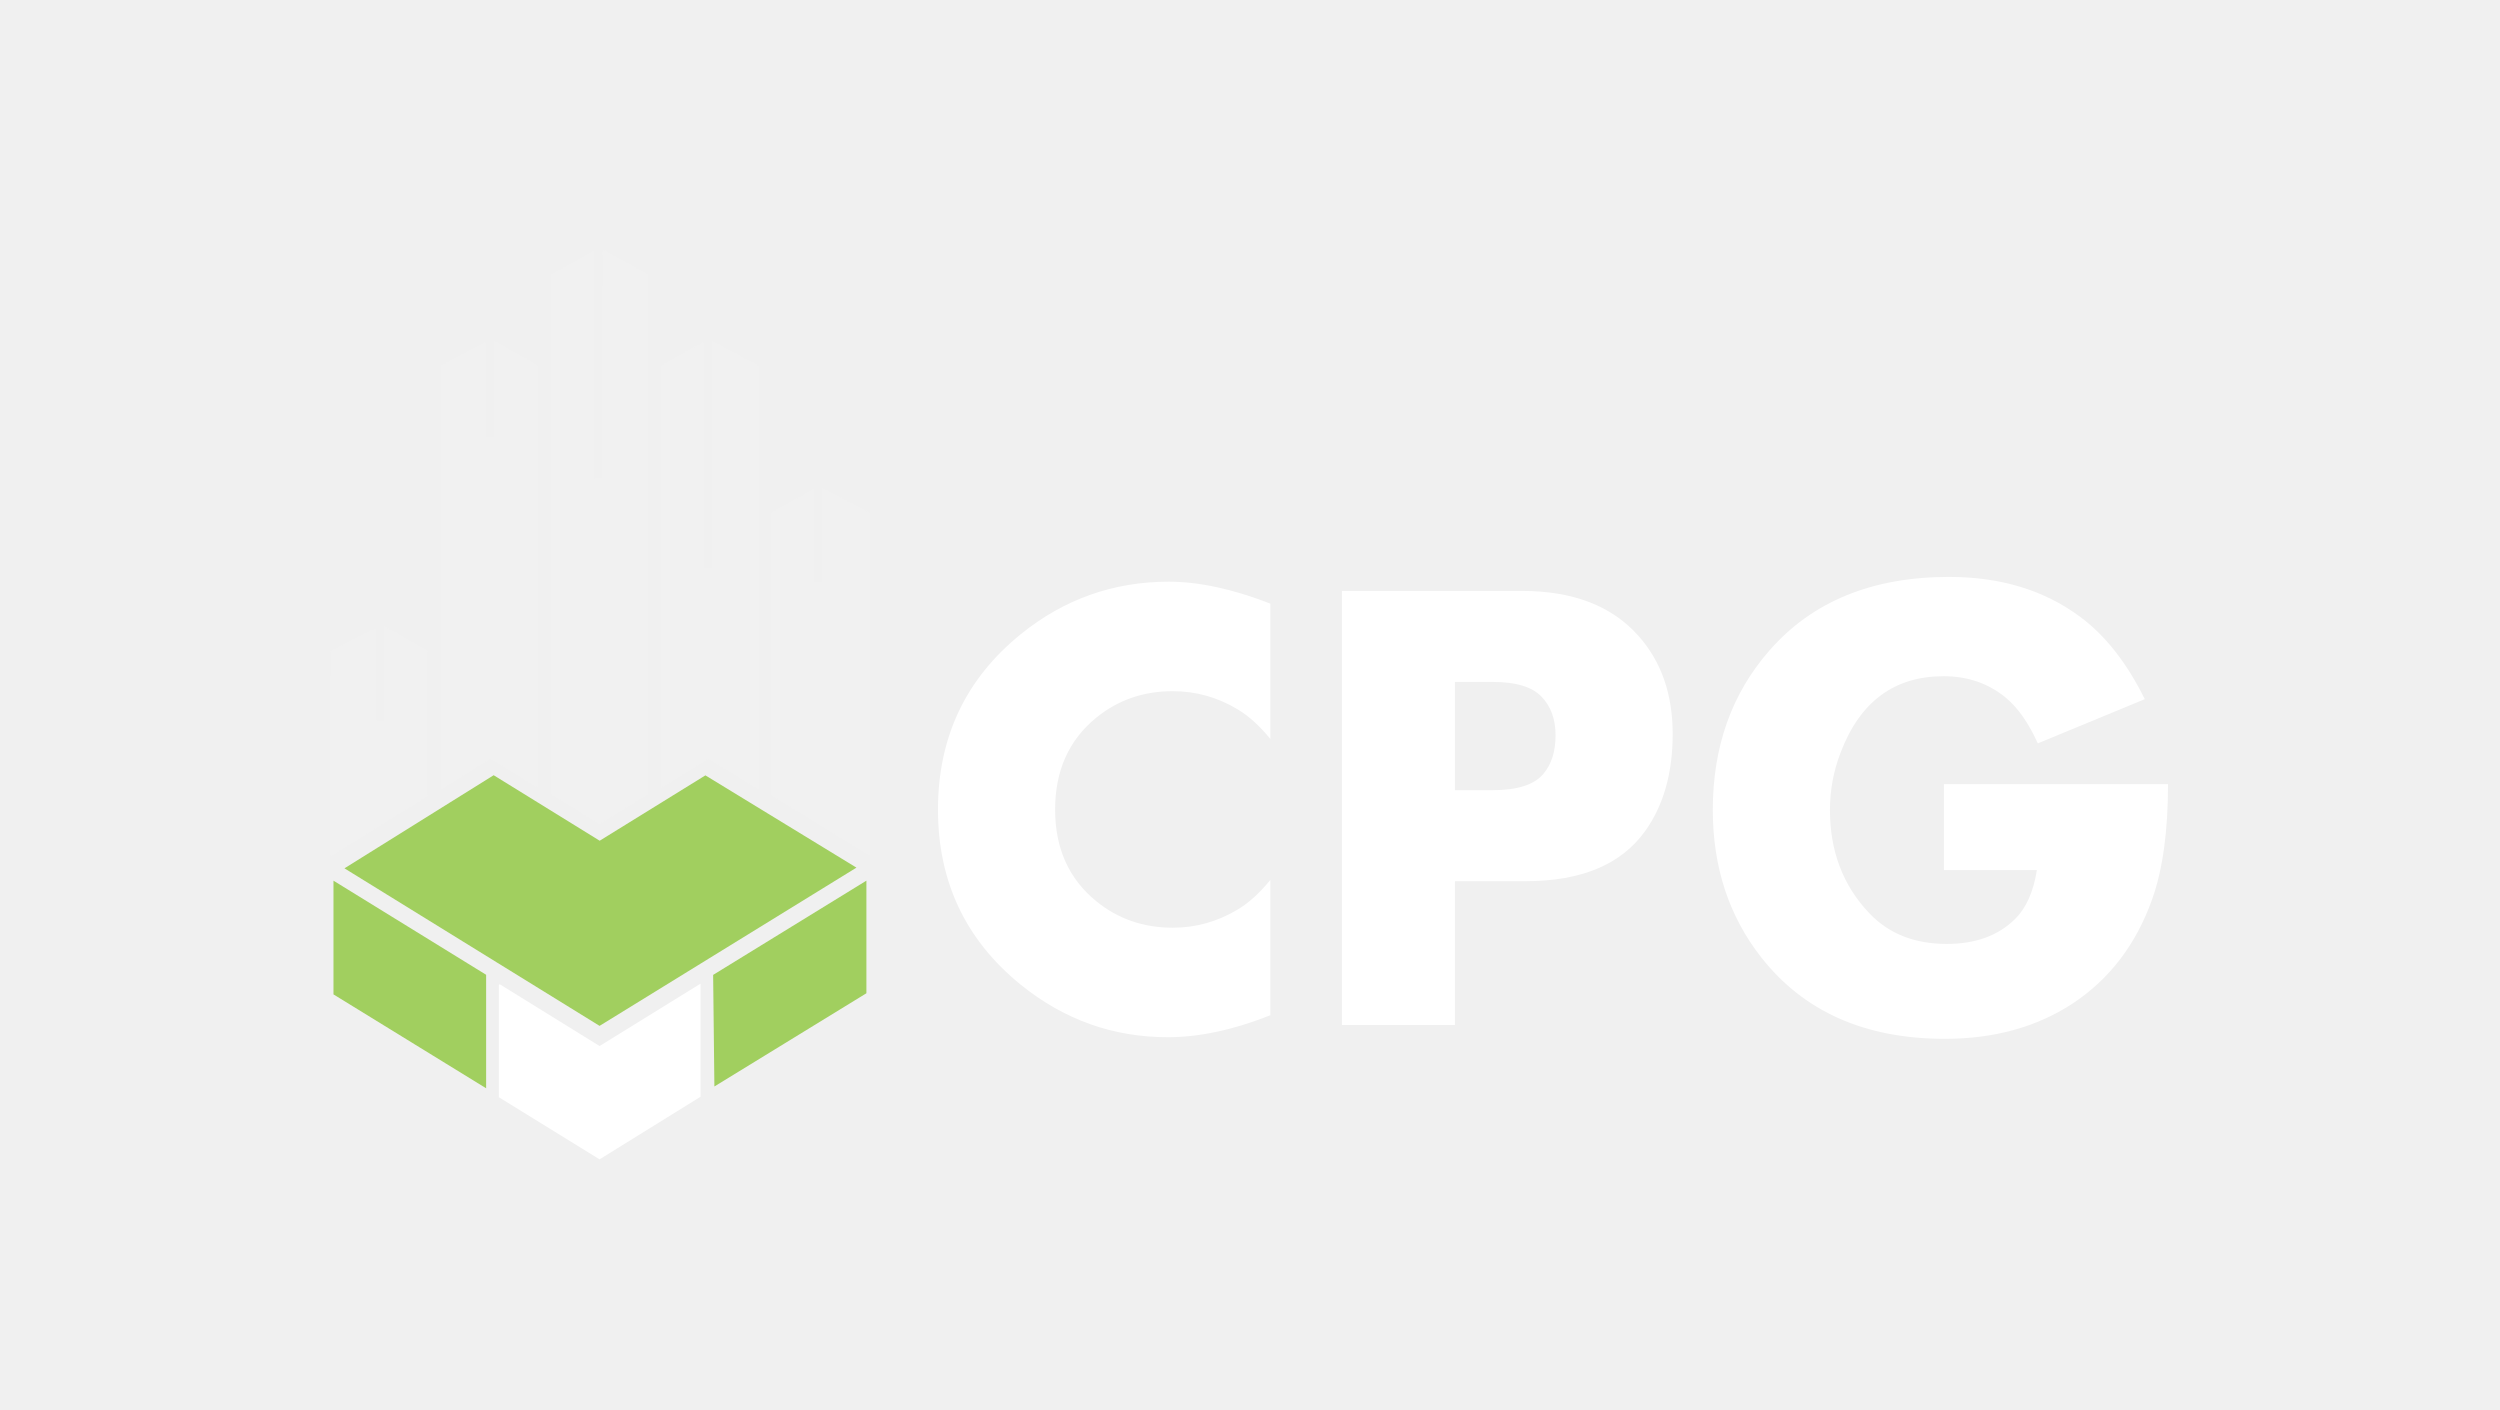
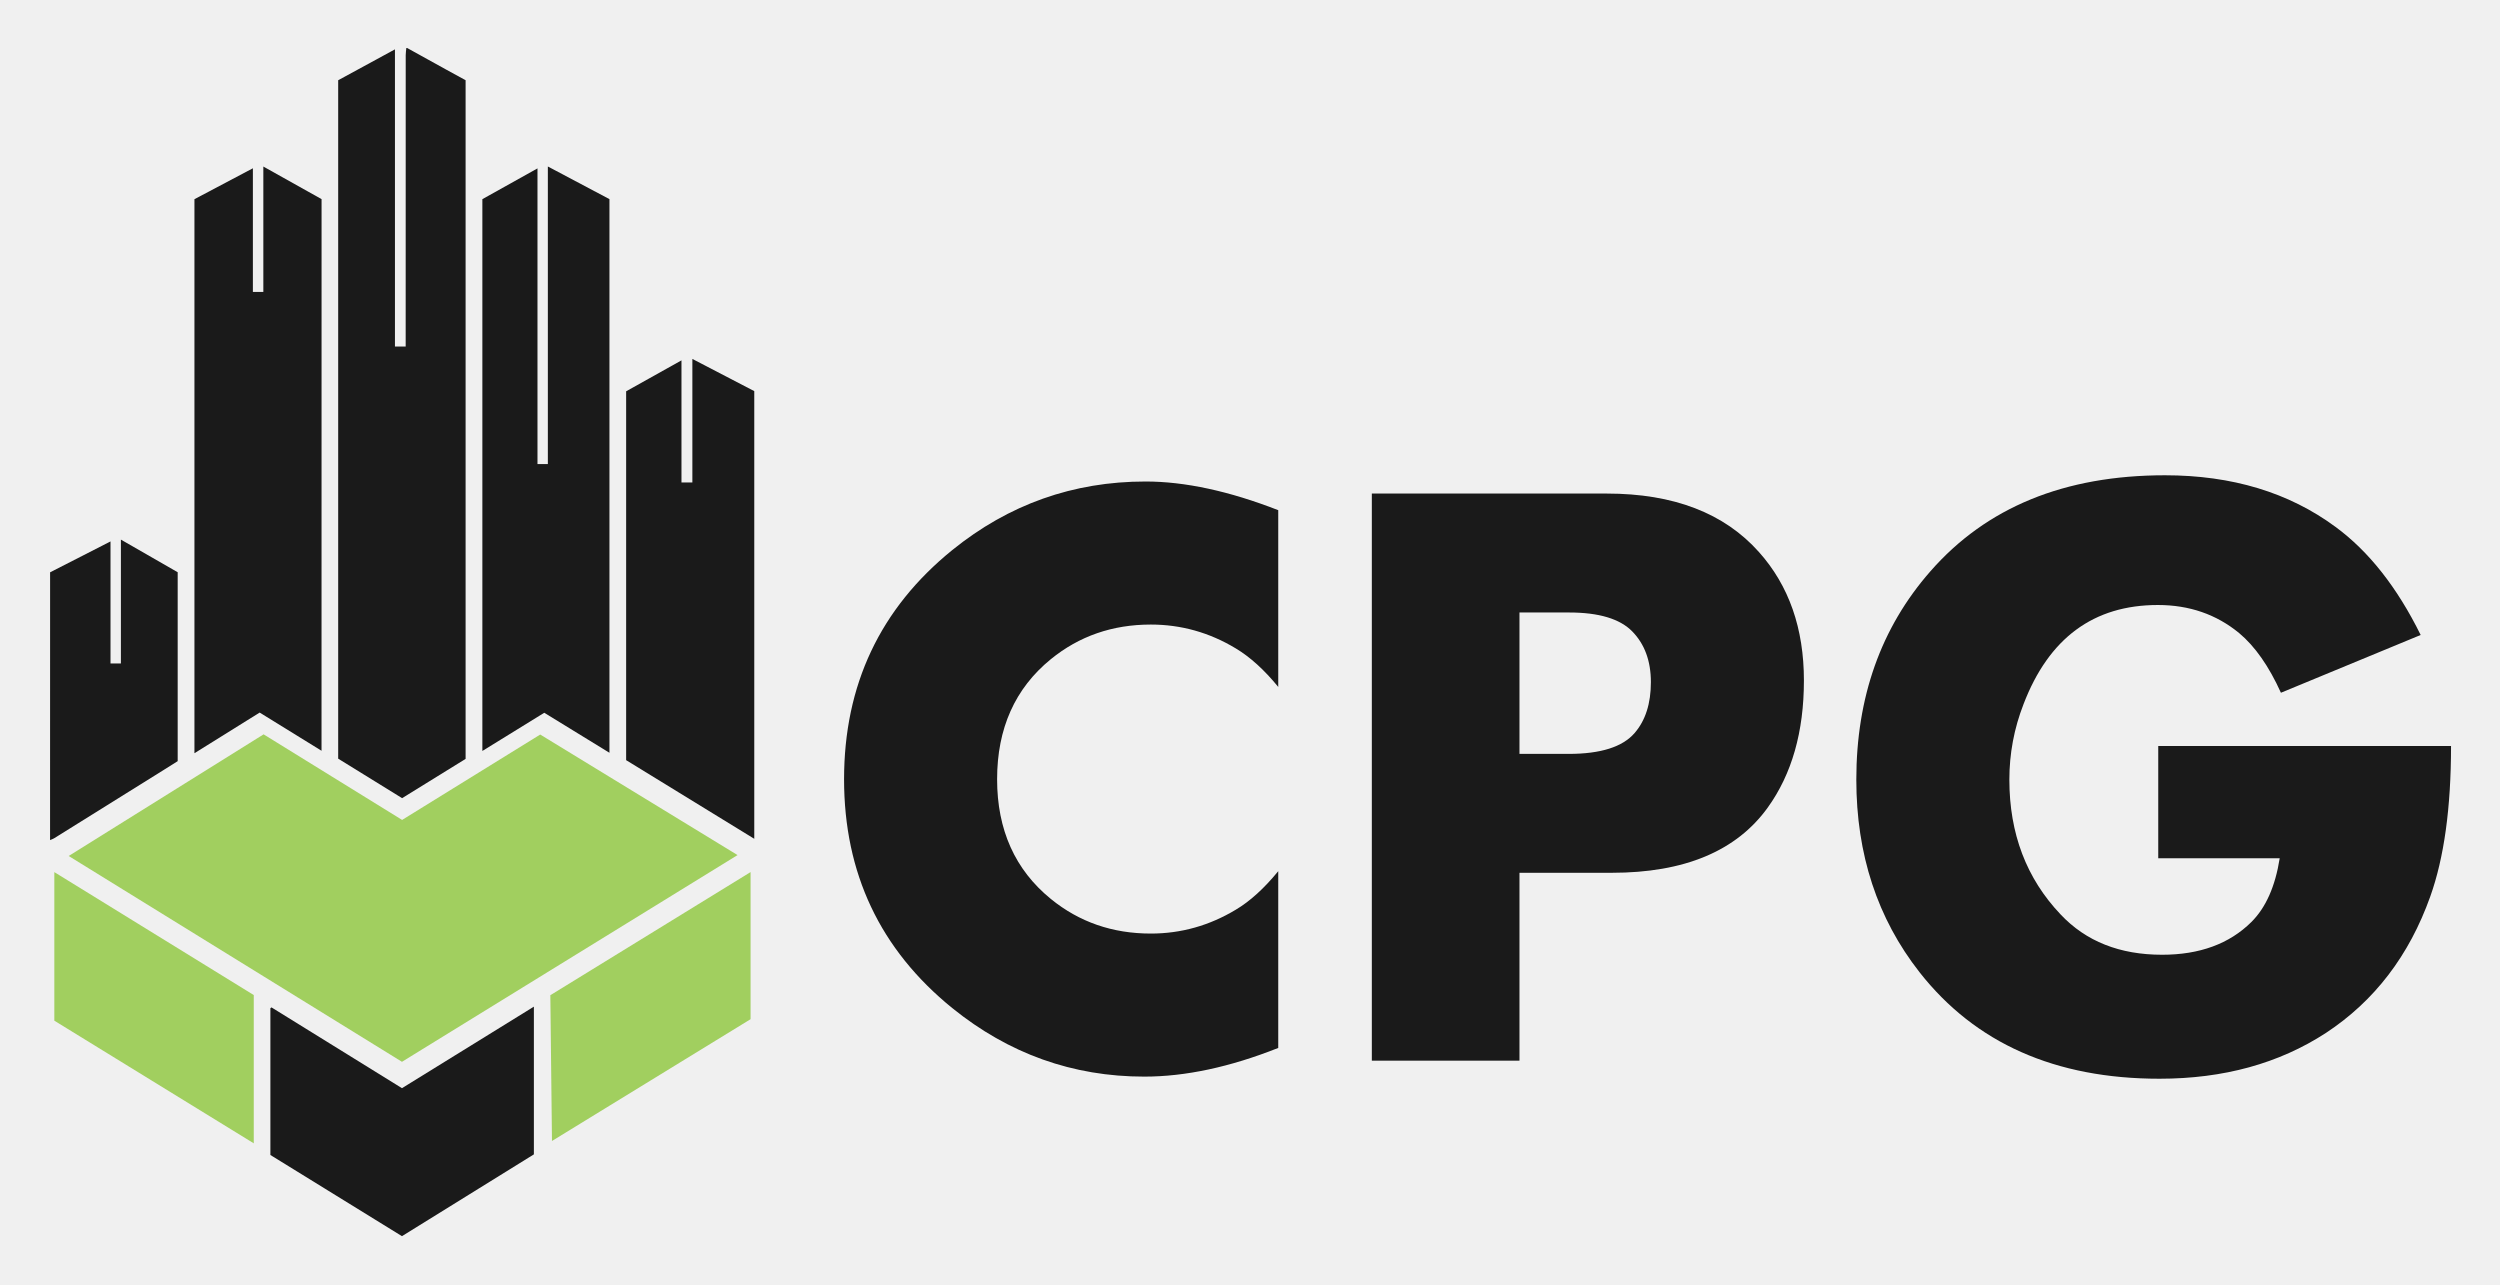
- <svg xmlns="http://www.w3.org/2000/svg" width="958" zoomAndPan="magnify" viewBox="0 0 718.5 405" height="540" preserveAspectRatio="xMidYMid meet">
+ <svg xmlns="http://www.w3.org/2000/svg" width="549" zoomAndPan="magnify" viewBox="84.5 61.25 548.75 282.5" height="282" preserveAspectRatio="xMidYMid meet">
  <defs>
    <clipPath id="b2ee99d28e">
      <path d="M 158 71.23 L 186.32 71.23 L 186.32 237 L 158 237 Z M 158 71.23 " />
    </clipPath>
    <clipPath id="4532595573">
      <path d="M 173.457 71.809 C 176.266 73.359 179.07 74.918 181.879 76.469 C 183.348 77.277 184.816 78.078 186.316 78.898 L 186.316 228.199 C 181.707 231.047 177.074 233.91 172.348 236.836 C 167.656 233.934 162.977 231.047 158.285 228.148 L 158.285 78.902 C 162.379 76.68 166.477 74.445 170.773 72.105 L 170.773 137.484 L 173.133 137.484 L 173.133 136.09 C 173.133 115.188 173.133 94.285 173.141 73.379 C 173.141 72.855 173.23 72.332 173.277 71.809 Z M 173.457 71.809 " />
    </clipPath>
    <clipPath id="5f21fa163c">
      <path d="M 94.336 179.711 L 123 179.711 L 123 246.32 L 94.336 246.32 Z M 94.336 179.711 " />
    </clipPath>
    <clipPath id="54af3afaa9">
      <path d="M 94.91 187.152 C 99.281 184.918 103.648 182.684 108.199 180.359 L 108.199 207.199 L 110.484 207.199 L 110.484 179.957 C 114.816 182.445 118.887 184.789 122.977 187.137 L 122.977 228.695 C 121.996 229.309 121.008 229.938 120.012 230.562 C 111.938 235.598 103.859 240.633 95.781 245.672 C 95.512 245.836 95.195 245.934 94.902 246.059 Z M 94.91 187.152 " />
    </clipPath>
    <clipPath id="36d655fa61">
      <path d="M 98.777 222.215 L 246.586 222.215 L 246.586 295 L 98.777 295 Z M 98.777 222.215 " />
    </clipPath>
    <clipPath id="f48326fd9e">
      <path d="M 172.316 294.836 C 147.922 279.773 123.562 264.73 98.996 249.559 C 113.387 240.574 127.594 231.707 141.879 222.797 C 152.043 229.078 162.16 235.328 172.348 241.625 C 182.473 235.367 192.566 229.121 202.73 222.84 C 217.148 231.648 231.539 240.438 246.141 249.359 C 221.398 264.602 196.875 279.711 172.316 294.836 " />
    </clipPath>
    <clipPath id="75d8a0ef52">
      <path d="M 126.055 97.875 L 155 97.875 L 155 227 L 126.055 227 Z M 126.055 97.875 " />
    </clipPath>
    <clipPath id="af09fca7e4">
      <path d="M 154.621 226.41 C 149.98 223.547 145.508 220.781 141.012 218.008 C 136.258 220.969 131.543 223.906 126.664 226.949 L 126.664 105.07 C 130.871 102.844 135.098 100.609 139.52 98.27 L 139.52 125.469 L 141.82 125.469 L 141.82 97.887 C 146.281 100.383 150.484 102.73 154.629 105.055 Z M 154.621 226.41 " />
    </clipPath>
    <clipPath id="91bba19a72">
      <path d="M 190 97.242 L 218 97.242 L 218 227 L 190 227 Z M 190 97.242 " />
    </clipPath>
    <clipPath id="55f10bab88">
      <path d="M 217.961 226.852 C 213.094 223.867 208.391 220.977 203.621 218.051 C 199.117 220.832 194.645 223.598 190.004 226.453 L 190.004 105.062 C 193.938 102.863 197.934 100.641 202.129 98.293 L 202.129 163.34 L 204.41 163.34 L 204.41 97.875 C 209.078 100.348 213.508 102.691 217.961 105.055 Z M 217.961 226.852 " />
    </clipPath>
    <clipPath id="172bd4ff96">
      <path d="M 221.211 140 L 250 140 L 250 246 L 221.211 246 Z M 221.211 140 " />
    </clipPath>
    <clipPath id="dbf6625754">
      <path d="M 221.633 147.332 C 225.664 145.074 229.66 142.844 233.805 140.527 L 233.805 167.387 L 236.203 167.387 L 236.203 140.211 C 240.871 142.641 245.332 144.957 249.82 147.293 L 249.82 245.777 C 240.34 239.961 231.016 234.242 221.633 228.477 Z M 221.633 147.332 " />
    </clipPath>
    <clipPath id="76b41382f4">
      <path d="M 143.184 282.48 L 201.547 282.48 L 201.547 333.234 L 143.184 333.234 Z M 143.184 282.48 " />
    </clipPath>
    <clipPath id="de1c2a1bf6">
      <path d="M 172.316 333.195 C 162.59 327.191 152.934 321.234 143.371 315.336 L 143.371 283.047 C 143.453 282.988 143.535 282.926 143.617 282.867 C 153.16 288.773 162.699 294.688 172.316 300.637 C 181.969 294.672 191.578 288.727 201.336 282.703 L 201.336 315.199 C 191.727 321.156 182.066 327.148 172.324 333.188 " />
    </clipPath>
    <clipPath id="a7e7bb14db">
      <path d="M 95.602 253 L 140 253 L 140 312.934 L 95.602 312.934 Z M 95.602 253 " />
    </clipPath>
    <clipPath id="0b13f45a5a">
      <path d="M 139.715 312.773 C 124.926 303.68 110.402 294.746 95.84 285.789 L 95.84 253.105 C 110.605 262.211 125.211 271.215 139.715 280.152 Z M 139.715 312.773 " />
    </clipPath>
    <clipPath id="89af6e7cbd">
      <path d="M 204.719 253 L 249.125 253 L 249.125 312.297 L 204.719 312.297 Z M 204.719 253 " />
    </clipPath>
    <clipPath id="3e30c6a971">
      <path d="M 205.316 312.246 C 205.195 301.395 205.074 290.828 204.957 280.184 C 219.625 271.16 234.246 262.176 249.004 253.098 L 249.004 285.461 C 234.477 294.363 220 303.246 205.316 312.254 " />
    </clipPath>
    <clipPath id="a1fae3015d">
      <path d="M 269.574 167.176 L 365.09 167.176 L 365.09 298.133 L 269.574 298.133 Z M 269.574 167.176 " />
    </clipPath>
    <clipPath id="cc594a400c">
      <path d="M 365.09 291.785 C 354.477 295.996 344.66 298.094 335.629 298.094 C 319.887 298.094 305.805 293.066 293.355 283 C 277.504 270.133 269.574 253.359 269.574 232.68 C 269.574 211.941 277.504 195.137 293.363 182.27 C 305.805 172.203 319.984 167.176 335.906 167.176 C 344.562 167.176 354.297 169.281 365.09 173.484 L 365.09 212.367 C 362.031 208.621 358.922 205.797 355.742 203.891 C 349.941 200.391 343.707 198.645 337.051 198.645 C 328.621 198.645 321.289 201.188 315.062 206.262 C 307.184 212.684 303.242 221.492 303.242 232.68 C 303.242 243.809 307.184 252.586 315.062 259.008 C 321.289 264.082 328.621 266.625 337.051 266.625 C 343.707 266.625 349.941 264.871 355.742 261.379 C 358.855 259.535 361.973 256.707 365.09 252.902 Z M 365.09 291.785 " />
    </clipPath>
    <clipPath id="c651e8d5bc">
      <path d="M 385.676 169.828 L 480.734 169.828 L 480.734 294.961 L 385.676 294.961 Z M 385.676 169.828 " />
    </clipPath>
    <clipPath id="fdbff2c937">
      <path d="M 447.066 211.32 C 447.066 206.672 445.703 202.957 442.98 200.168 C 440.262 197.379 435.621 195.992 429.078 195.992 L 418.156 195.992 L 418.156 227.098 L 428.98 227.098 C 436.02 227.098 440.852 225.566 443.484 222.508 C 445.867 219.758 447.066 216.027 447.066 211.312 M 480.73 210.945 C 480.73 222.219 478.078 231.539 472.773 238.906 C 465.879 248.473 454.441 253.254 438.461 253.254 L 418.156 253.254 L 418.156 294.699 L 385.676 294.699 L 385.676 169.828 L 437.367 169.828 C 452.062 169.828 463.223 174.125 470.855 182.711 C 477.441 190.086 480.73 199.5 480.73 210.953 " />
    </clipPath>
    <clipPath id="2293347a0f">
      <path d="M 492.258 165.805 L 623.09 165.805 L 623.09 298.676 L 492.258 298.676 Z M 492.258 165.805 " />
    </clipPath>
    <clipPath id="ceffbda1ca">
      <path d="M 623.09 225.363 C 623.09 238.906 621.566 249.945 618.516 258.484 C 613.887 271.473 606.227 281.477 595.555 288.492 C 585.246 295.199 573.047 298.559 558.957 298.559 C 536.023 298.559 518.426 290.75 506.172 275.137 C 496.891 263.305 492.258 249.184 492.258 232.777 C 492.258 214.602 497.688 199.32 508.547 186.938 C 520.867 172.848 538.066 165.805 560.148 165.805 C 574.906 165.805 587.414 169.59 597.66 177.148 C 604.98 182.516 611.23 190.445 616.41 200.938 L 585.668 213.648 C 583.035 207.828 579.98 203.449 576.492 200.535 C 571.48 196.406 565.512 194.344 558.598 194.344 C 544.461 194.344 534.613 201.613 529.043 216.16 C 526.961 221.512 525.926 227.051 525.926 232.77 C 525.926 244.633 529.688 254.52 537.215 262.434 C 542.781 268.34 550.219 271.285 559.52 271.285 C 567.777 271.285 574.32 268.887 579.16 264.09 C 582.34 260.934 584.422 256.258 585.398 250.059 L 558.68 250.059 L 558.68 225.363 Z M 623.09 225.363 " />
    </clipPath>
  </defs>
  <g id="c4c5ee8da6">
    <g clip-rule="nonzero" clip-path="url(#b2ee99d28e)">
      <g clip-rule="nonzero" clip-path="url(#4532595573)">
-         <path style=" stroke:none;fill-rule:nonzero;fill:#f1f1f1;fill-opacity:1;" d="M 91.164 68.059 L 253.566 68.059 L 253.566 337.039 L 91.164 337.039 Z M 91.164 68.059 " />
+         <path style=" stroke:none;fill-rule:nonzero;fill:#1a1a1a;fill-opacity:1;" d="M 91.164 68.059 L 253.566 68.059 L 253.566 337.039 L 91.164 337.039 Z M 91.164 68.059 " />
      </g>
    </g>
    <g clip-rule="nonzero" clip-path="url(#5f21fa163c)">
      <g clip-rule="nonzero" clip-path="url(#54af3afaa9)">
-         <path style=" stroke:none;fill-rule:nonzero;fill:#f1f1f1;fill-opacity:1;" d="M 91.164 68.059 L 253.566 68.059 L 253.566 337.039 L 91.164 337.039 Z M 91.164 68.059 " />
+         <path style=" stroke:none;fill-rule:nonzero;fill:#1a1a1a;fill-opacity:1;" d="M 91.164 68.059 L 253.566 68.059 L 253.566 337.039 L 91.164 337.039 Z M 91.164 68.059 " />
      </g>
    </g>
    <g clip-rule="nonzero" clip-path="url(#36d655fa61)">
      <g clip-rule="nonzero" clip-path="url(#f48326fd9e)">
        <path style=" stroke:none;fill-rule:nonzero;fill:#a1cf5f;fill-opacity:1;" d="M 91.164 68.059 L 253.566 68.059 L 253.566 337.039 L 91.164 337.039 Z M 91.164 68.059 " />
      </g>
    </g>
    <g clip-rule="nonzero" clip-path="url(#75d8a0ef52)">
      <g clip-rule="nonzero" clip-path="url(#af09fca7e4)">
-         <path style=" stroke:none;fill-rule:nonzero;fill:#f1f1f1;fill-opacity:1;" d="M 91.164 68.059 L 253.566 68.059 L 253.566 337.039 L 91.164 337.039 Z M 91.164 68.059 " />
+         <path style=" stroke:none;fill-rule:nonzero;fill:#1a1a1a;fill-opacity:1;" d="M 91.164 68.059 L 253.566 68.059 L 253.566 337.039 L 91.164 337.039 Z M 91.164 68.059 " />
      </g>
    </g>
    <g clip-rule="nonzero" clip-path="url(#91bba19a72)">
      <g clip-rule="nonzero" clip-path="url(#55f10bab88)">
-         <path style=" stroke:none;fill-rule:nonzero;fill:#f1f1f1;fill-opacity:1;" d="M 91.164 68.059 L 253.566 68.059 L 253.566 337.039 L 91.164 337.039 Z M 91.164 68.059 " />
+         <path style=" stroke:none;fill-rule:nonzero;fill:#1a1a1a;fill-opacity:1;" d="M 91.164 68.059 L 253.566 68.059 L 253.566 337.039 L 91.164 337.039 Z M 91.164 68.059 " />
      </g>
    </g>
    <g clip-rule="nonzero" clip-path="url(#172bd4ff96)">
      <g clip-rule="nonzero" clip-path="url(#dbf6625754)">
-         <path style=" stroke:none;fill-rule:nonzero;fill:#f1f1f1;fill-opacity:1;" d="M 91.164 68.059 L 253.566 68.059 L 253.566 337.039 L 91.164 337.039 Z M 91.164 68.059 " />
+         <path style=" stroke:none;fill-rule:nonzero;fill:#1a1a1a;fill-opacity:1;" d="M 91.164 68.059 L 253.566 68.059 L 253.566 337.039 L 91.164 337.039 Z M 91.164 68.059 " />
      </g>
    </g>
    <g clip-rule="nonzero" clip-path="url(#76b41382f4)">
      <g clip-rule="nonzero" clip-path="url(#de1c2a1bf6)">
-         <path style=" stroke:none;fill-rule:nonzero;fill:#fff;fill-opacity:1;" d="M 91.164 68.059 L 253.566 68.059 L 253.566 337.039 L 91.164 337.039 Z M 91.164 68.059 " />
+         <path style=" stroke:none;fill-rule:nonzero;fill:#1a1a1a;fill-opacity:1;" d="M 91.164 68.059 L 253.566 68.059 L 253.566 337.039 L 91.164 337.039 Z M 91.164 68.059 " />
      </g>
    </g>
    <g clip-rule="nonzero" clip-path="url(#a7e7bb14db)">
      <g clip-rule="nonzero" clip-path="url(#0b13f45a5a)">
        <path style=" stroke:none;fill-rule:nonzero;fill:#a1cf5f;fill-opacity:1;" d="M 91.164 68.059 L 253.566 68.059 L 253.566 337.039 L 91.164 337.039 Z M 91.164 68.059 " />
      </g>
    </g>
    <g clip-rule="nonzero" clip-path="url(#89af6e7cbd)">
      <g clip-rule="nonzero" clip-path="url(#3e30c6a971)">
        <path style=" stroke:none;fill-rule:nonzero;fill:#a1cf5f;fill-opacity:1;" d="M 91.164 68.059 L 253.566 68.059 L 253.566 337.039 L 91.164 337.039 Z M 91.164 68.059 " />
      </g>
    </g>
    <g clip-rule="nonzero" clip-path="url(#a1fae3015d)">
      <g clip-rule="nonzero" clip-path="url(#cc594a400c)">
-         <path style=" stroke:none;fill-rule:nonzero;fill:#fff;fill-opacity:1;" d="M 269.574 167.176 L 365.09 167.176 L 365.09 298.133 L 269.574 298.133 Z M 269.574 167.176 " />
+         <path style=" stroke:none;fill-rule:nonzero;fill:#1a1a1a;fill-opacity:1;" d="M 269.574 167.176 L 365.09 167.176 L 365.09 298.133 L 269.574 298.133 Z M 269.574 167.176 " />
      </g>
    </g>
    <g clip-rule="nonzero" clip-path="url(#c651e8d5bc)">
      <g clip-rule="nonzero" clip-path="url(#fdbff2c937)">
-         <path style=" stroke:none;fill-rule:nonzero;fill:#fff;fill-opacity:1;" d="M 385.676 169.828 L 480.734 169.828 L 480.734 294.59 L 385.676 294.59 Z M 385.676 169.828 " />
+         <path style=" stroke:none;fill-rule:nonzero;fill:#1a1a1a;fill-opacity:1;" d="M 385.676 169.828 L 480.734 169.828 L 480.734 294.59 L 385.676 294.59 Z M 385.676 169.828 " />
      </g>
    </g>
    <g clip-rule="nonzero" clip-path="url(#2293347a0f)">
      <g clip-rule="nonzero" clip-path="url(#ceffbda1ca)">
-         <path style=" stroke:none;fill-rule:nonzero;fill:#fff;fill-opacity:1;" d="M 492.258 165.805 L 623.09 165.805 L 623.09 298.676 L 492.258 298.676 Z M 492.258 165.805 " />
+         <path style=" stroke:none;fill-rule:nonzero;fill:#1a1a1a;fill-opacity:1;" d="M 492.258 165.805 L 623.09 165.805 L 623.09 298.676 L 492.258 298.676 Z M 492.258 165.805 " />
      </g>
    </g>
  </g>
</svg>
